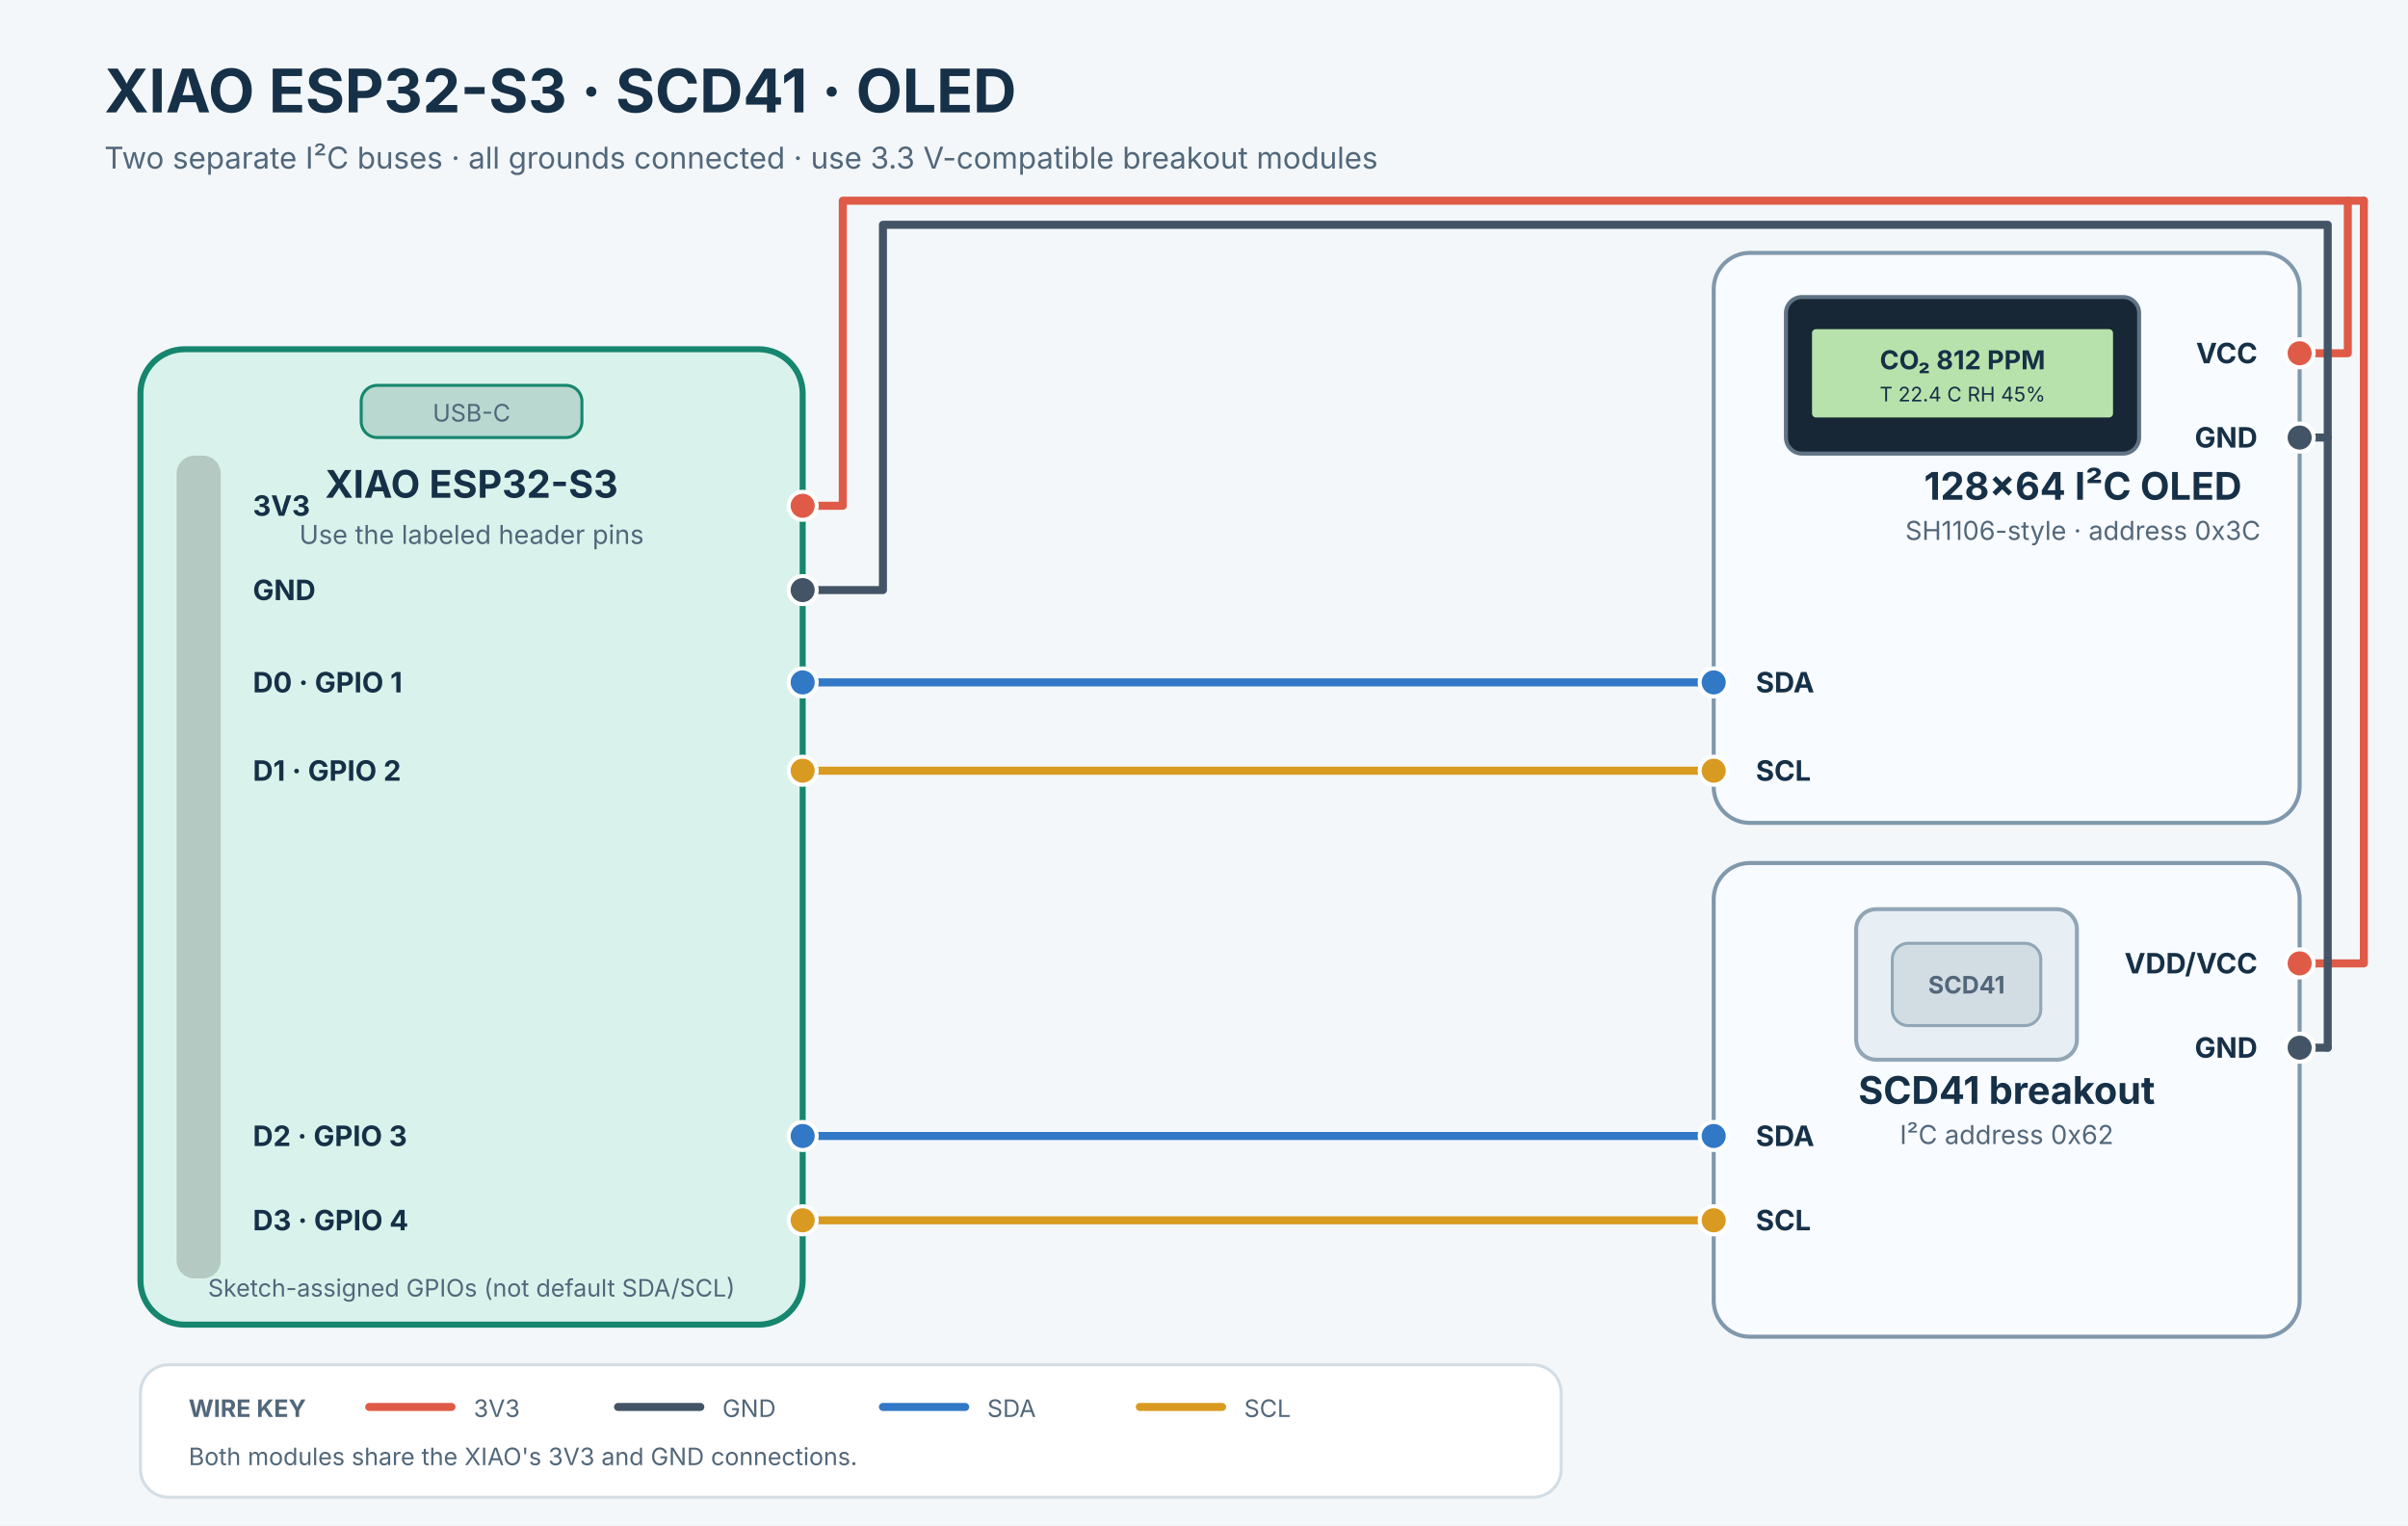
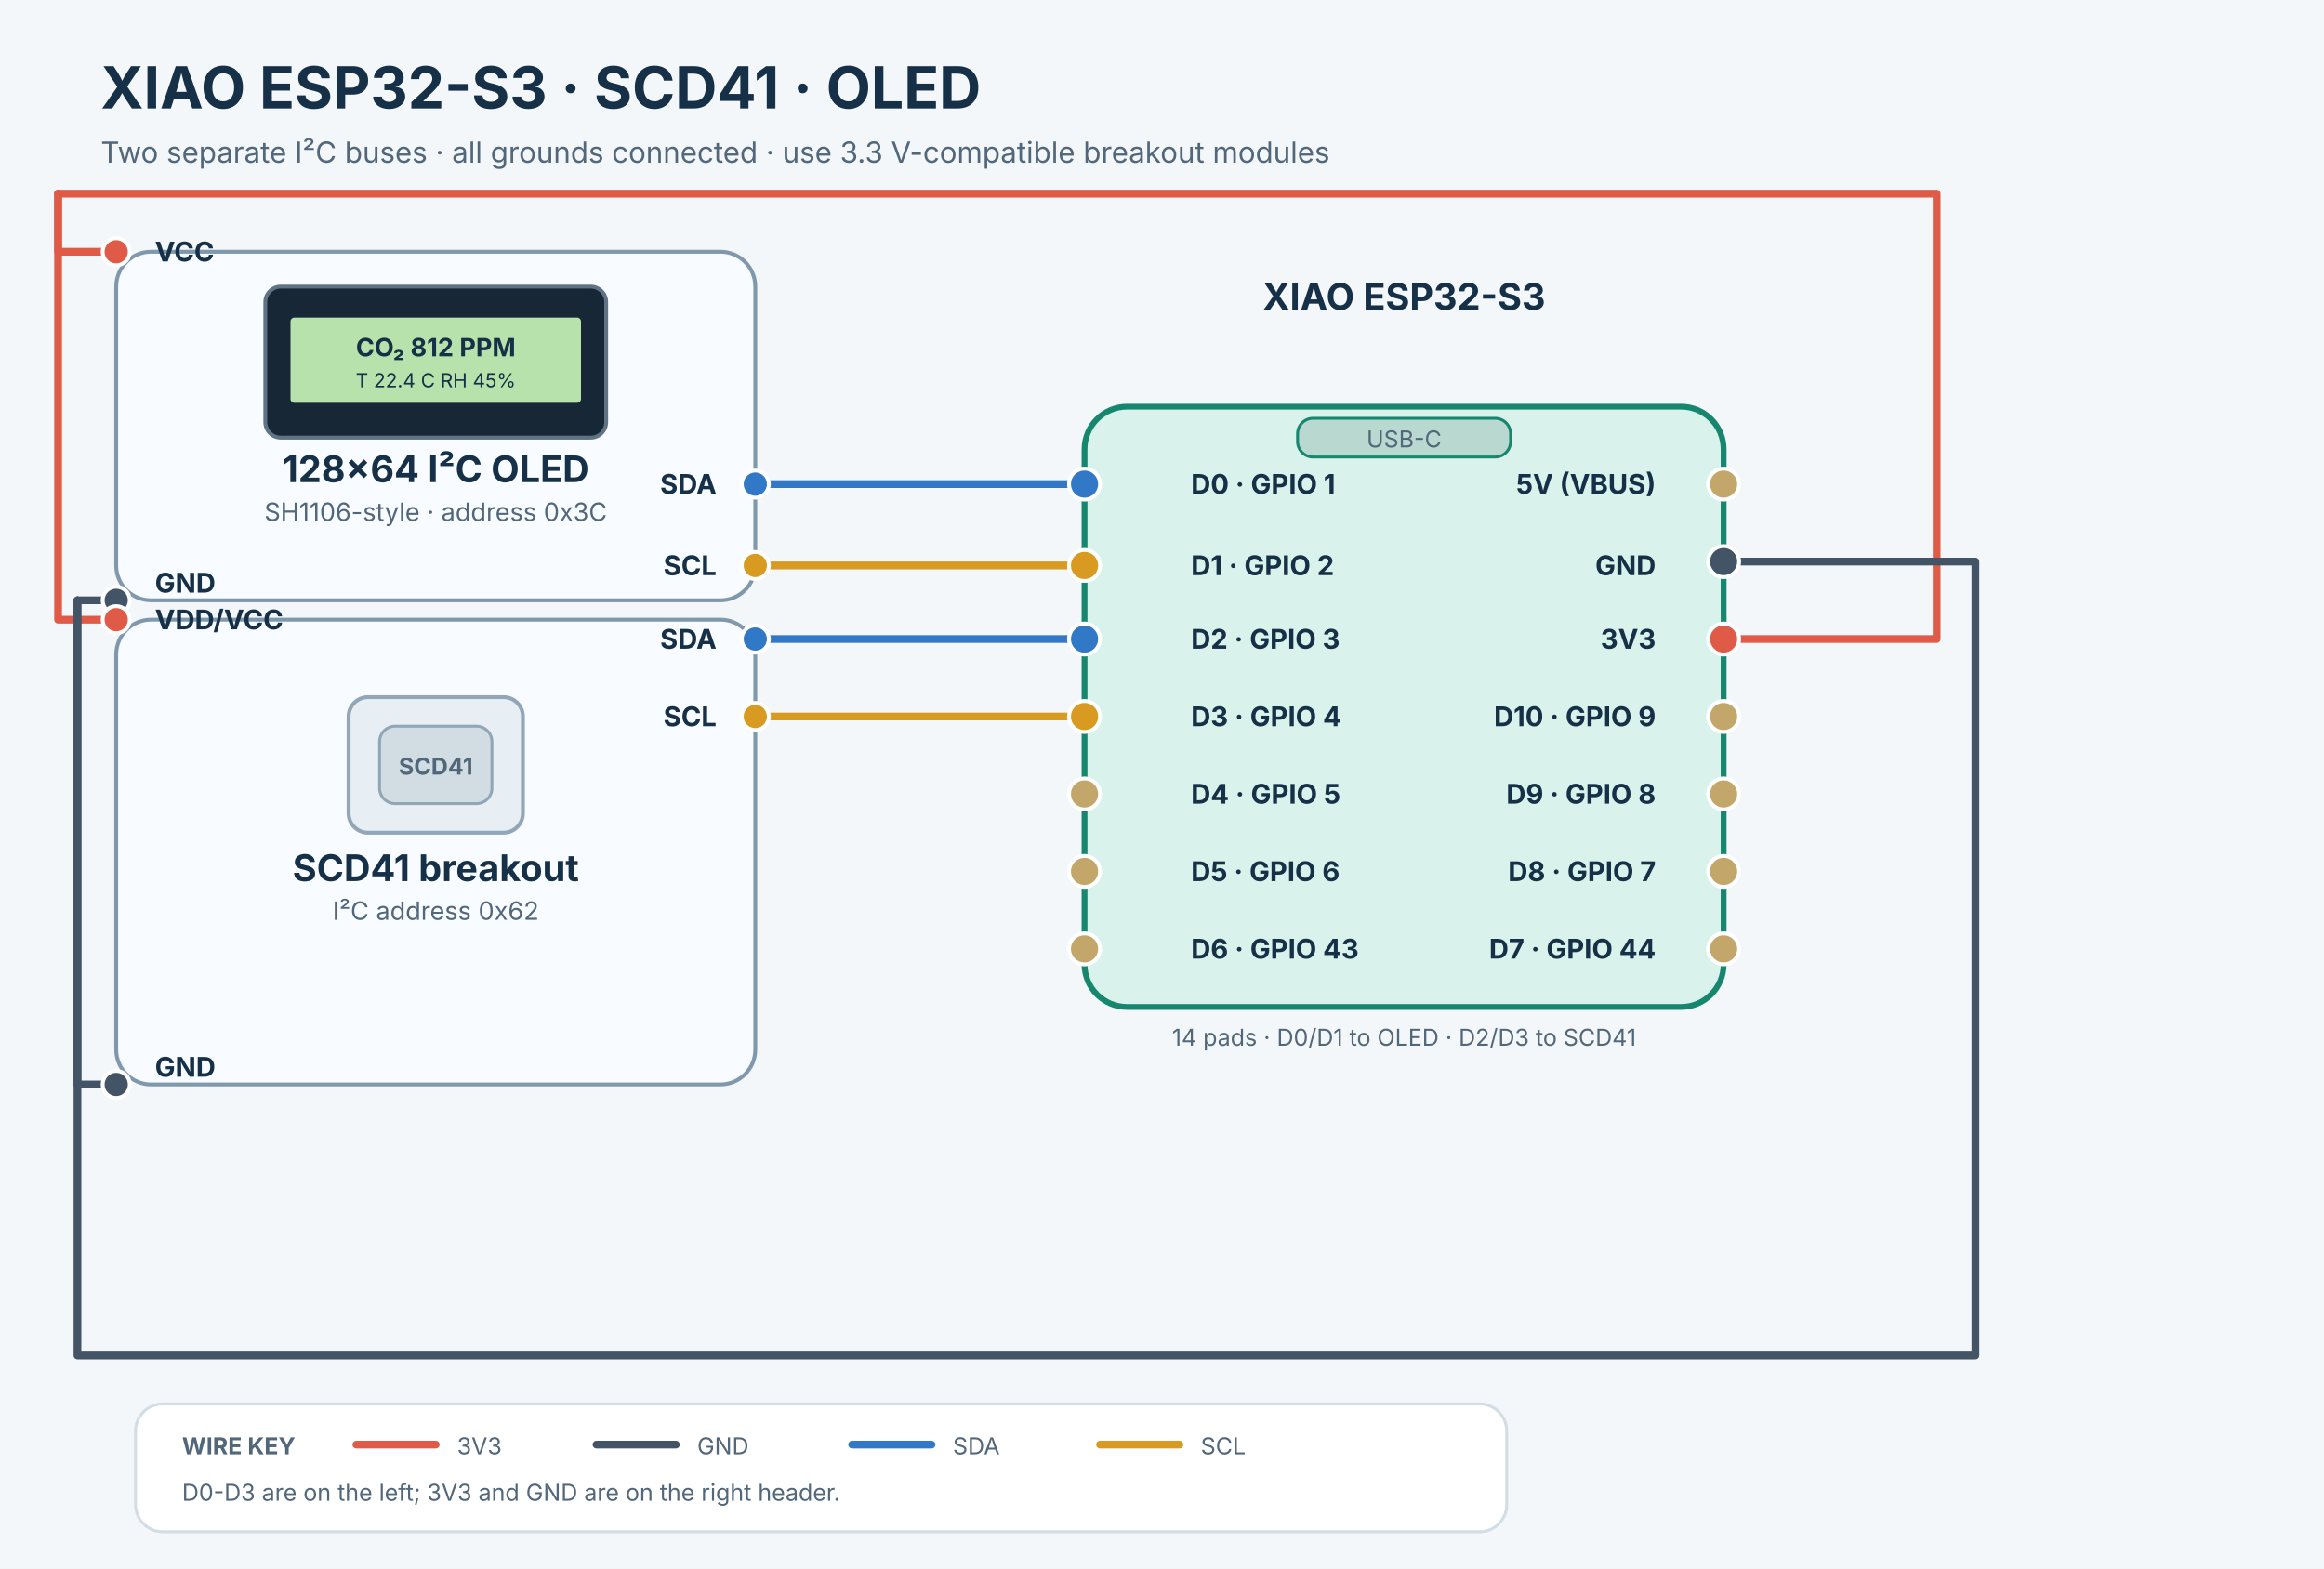
- <svg xmlns="http://www.w3.org/2000/svg" width="1200" height="760" viewBox="0 0 1200 760" role="img" aria-labelledby="title desc">
+ <svg xmlns="http://www.w3.org/2000/svg" width="1200" height="810" viewBox="0 0 1200 810" role="img" aria-labelledby="title desc">
  <defs>
    <style>
      text { font-family: Inter, ui-sans-serif, system-ui, -apple-system, BlinkMacSystemFont, "Segoe UI", sans-serif; fill: #163047; }
      .title { font-size: 30px; font-weight: 700; }
      .subtitle { font-size: 15px; fill: #52677a; }
      .device { fill: #ffffff; stroke: #a9bac9; stroke-width: 2; }
      .board { fill: #d9f3ec; stroke: #16866e; stroke-width: 3; }
      .module { fill: #f8fbff; stroke: #8098ac; stroke-width: 2; }
      .device-title { font-size: 19px; font-weight: 700; }
      .device-sub { font-size: 13px; fill: #52677a; }
      .pin { font-size: 14px; font-weight: 650; }
      .small { font-size: 12px; fill: #52677a; }
      .wire { fill: none; stroke-width: 4; stroke-linecap: round; stroke-linejoin: round; }
      .power { stroke: #df5b47; }
      .ground { stroke: #435466; }
      .sda { stroke: #3178c6; }
      .scl { stroke: #d99a21; }
      .terminal { stroke: #ffffff; stroke-width: 2; }
+       .unused-pad { fill: #c3a76a; stroke: #ffffff; stroke-width: 2; }
    </style>
    <marker id="arrow-red" viewBox="0 0 10 10" refX="5" refY="5" markerWidth="6" markerHeight="6" orient="auto-start-reverse">
      <path d="M 0 0 L 10 5 L 0 10 z" fill="#df5b47" />
    </marker>
  </defs>
-   <rect width="1200" height="760" fill="#f3f7fa" />
+   <rect width="1200" height="810" fill="#f3f7fa" />
  <text x="52" y="56" class="title">XIAO ESP32-S3 · SCD41 · OLED</text>
  <text x="52" y="84" class="subtitle">Two separate I²C buses · all grounds connected · use 3.3 V-compatible breakout modules</text>
-   <path class="wire power" d="M 400 252 H 420 V 100 H 1178" />
-   <path class="wire power" d="M 1170 100 V 176 H 1146" />
-   <path class="wire power" d="M 1178 100 V 480 H 1146" />
-   <path class="wire ground" d="M 400 294 H 440 V 112 H 1160 V 522" />
-   <path class="wire ground" d="M 1160 218 H 1146" />
-   <path class="wire ground" d="M 1160 522 H 1146" />
-   <path class="wire sda" d="M 400 340 H 854" />
-   <path class="wire scl" d="M 400 384 H 854" />
-   <path class="wire sda" d="M 400 566 H 854" />
-   <path class="wire scl" d="M 400 608 H 854" />
-   <rect x="70" y="174" width="330" height="486" rx="22" class="board" />
-   <rect x="180" y="192" width="110" height="26" rx="8" fill="#b8d8d0" stroke="#16866e" stroke-width="1.5" />
-   <text x="235" y="210" text-anchor="middle" class="small">USB-C</text>
-   <text x="235" y="248" text-anchor="middle" class="device-title">XIAO ESP32-S3</text>
-   <text x="235" y="271" text-anchor="middle" class="device-sub">Use the labeled header pins</text>
-   <rect x="88" y="227" width="22" height="410" rx="9" fill="#b4c9c2" />
-   <circle cx="400" cy="252" r="7" fill="#df5b47" class="terminal" />
-   <circle cx="400" cy="294" r="7" fill="#435466" class="terminal" />
-   <circle cx="400" cy="340" r="7" fill="#3178c6" class="terminal" />
-   <circle cx="400" cy="384" r="7" fill="#d99a21" class="terminal" />
-   <circle cx="400" cy="566" r="7" fill="#3178c6" class="terminal" />
-   <circle cx="400" cy="608" r="7" fill="#d99a21" class="terminal" />
-   <text x="126" y="257" class="pin">3V3</text>
-   <text x="126" y="299" class="pin">GND</text>
-   <text x="126" y="345" class="pin">D0 · GPIO 1</text>
-   <text x="126" y="389" class="pin">D1 · GPIO 2</text>
-   <text x="126" y="571" class="pin">D2 · GPIO 3</text>
-   <text x="126" y="613" class="pin">D3 · GPIO 4</text>
-   <text x="235" y="646" text-anchor="middle" class="small">Sketch-assigned GPIOs (not default SDA/SCL)</text>
-   <rect x="854" y="126" width="292" height="284" rx="18" class="module" />
-   <rect x="890" y="148" width="176" height="78" rx="8" fill="#172735" stroke="#5f7384" stroke-width="2" />
-   <rect x="903" y="164" width="150" height="44" rx="2" fill="#c6f2b5" opacity=".92" />
-   <text x="978" y="184" text-anchor="middle" font-size="13" font-weight="700" fill="#20392a">CO₂ 812 PPM</text>
-   <text x="978" y="200" text-anchor="middle" font-size="10" fill="#20392a">T 22.4 C  RH 45%</text>
-   <text x="1038" y="249" text-anchor="middle" class="device-title">128×64 I²C OLED</text>
-   <text x="1038" y="269" text-anchor="middle" class="device-sub">SH1106-style · address 0x3C</text>
-   <circle cx="1146" cy="176" r="7" fill="#df5b47" class="terminal" />
-   <circle cx="1146" cy="218" r="7" fill="#435466" class="terminal" />
-   <circle cx="854" cy="340" r="7" fill="#3178c6" class="terminal" />
-   <circle cx="854" cy="384" r="7" fill="#d99a21" class="terminal" />
-   <text x="1125" y="181" text-anchor="end" class="pin">VCC</text>
-   <text x="1125" y="223" text-anchor="end" class="pin">GND</text>
-   <text x="875" y="345" class="pin">SDA</text>
-   <text x="875" y="389" class="pin">SCL</text>
-   <rect x="854" y="430" width="292" height="236" rx="18" class="module" />
-   <rect x="925" y="453" width="110" height="75" rx="10" fill="#e8eff4" stroke="#91a6b6" stroke-width="2" />
-   <rect x="943" y="470" width="74" height="41" rx="8" fill="#d2dce3" stroke="#91a6b6" stroke-width="1.5" />
-   <text x="980" y="495" text-anchor="middle" class="small" font-weight="700">SCD41</text>
-   <text x="1000" y="550" text-anchor="middle" class="device-title">SCD41 breakout</text>
-   <text x="1000" y="570" text-anchor="middle" class="device-sub">I²C address 0x62</text>
-   <circle cx="1146" cy="480" r="7" fill="#df5b47" class="terminal" />
-   <circle cx="1146" cy="522" r="7" fill="#435466" class="terminal" />
-   <circle cx="854" cy="566" r="7" fill="#3178c6" class="terminal" />
-   <circle cx="854" cy="608" r="7" fill="#d99a21" class="terminal" />
-   <text x="1125" y="485" text-anchor="end" class="pin">VDD/VCC</text>
-   <text x="1125" y="527" text-anchor="end" class="pin">GND</text>
-   <text x="875" y="571" class="pin">SDA</text>
-   <text x="875" y="613" class="pin">SCL</text>
-   <rect x="70" y="680" width="708" height="66" rx="14" fill="#ffffff" stroke="#d2dde5" stroke-width="1.5" />
-   <text x="94" y="706" class="small" font-weight="700">WIRE KEY</text>
-   <line x1="184" y1="701" x2="225" y2="701" class="wire power" />
-   <text x="236" y="706" class="small">3V3</text>
-   <line x1="308" y1="701" x2="349" y2="701" class="wire ground" />
-   <text x="360" y="706" class="small">GND</text>
-   <line x1="440" y1="701" x2="481" y2="701" class="wire sda" />
-   <text x="492" y="706" class="small">SDA</text>
-   <line x1="568" y1="701" x2="609" y2="701" class="wire scl" />
-   <text x="620" y="706" class="small">SCL</text>
-   <text x="94" y="730" class="small">Both modules share the XIAO's 3V3 and GND connections.</text>
+   <path class="wire power" d="M 890 330 H 1000 V 100 H 30" />
+   <path class="wire power" d="M 30 100 V 130 H 60" />
+   <path class="wire power" d="M 30 100 V 320 H 60" />
+   <path class="wire ground" d="M 890 290 H 1020 V 700 H 40 V 310" />
+   <path class="wire ground" d="M 40 310 V 560" />
+   <path class="wire ground" d="M 40 310 H 60" />
+   <path class="wire ground" d="M 40 560 H 60" />
+   <path class="wire sda" d="M 560 250 H 390" />
+   <path class="wire scl" d="M 560 292 H 390" />
+   <path class="wire sda" d="M 560 330 H 390" />
+   <path class="wire scl" d="M 560 370 H 390" />
+   <rect x="560" y="210" width="330" height="310" rx="22" class="board" />
+   <rect x="670" y="216" width="110" height="20" rx="8" fill="#b8d8d0" stroke="#16866e" stroke-width="1.5" />
+   <text x="725" y="231" text-anchor="middle" class="small">USB-C</text>
+   <text x="725" y="160" text-anchor="middle" class="device-title">XIAO ESP32-S3</text>
+   <circle cx="560" cy="250" r="8" fill="#3178c6" class="terminal" />
+   <circle cx="560" cy="292" r="8" fill="#d99a21" class="terminal" />
+   <circle cx="560" cy="330" r="8" fill="#3178c6" class="terminal" />
+   <circle cx="560" cy="370" r="8" fill="#d99a21" class="terminal" />
+   <circle cx="560" cy="410" r="8" class="unused-pad" />
+   <circle cx="560" cy="450" r="8" class="unused-pad" />
+   <circle cx="560" cy="490" r="8" class="unused-pad" />
+   <circle cx="890" cy="250" r="8" class="unused-pad" />
+   <circle cx="890" cy="290" r="8" fill="#435466" class="terminal" />
+   <circle cx="890" cy="330" r="8" fill="#df5b47" class="terminal" />
+   <circle cx="890" cy="370" r="8" class="unused-pad" />
+   <circle cx="890" cy="410" r="8" class="unused-pad" />
+   <circle cx="890" cy="450" r="8" class="unused-pad" />
+   <circle cx="890" cy="490" r="8" class="unused-pad" />
+   <text x="615" y="255" class="pin">D0 · GPIO 1</text>
+   <text x="615" y="297" class="pin">D1 · GPIO 2</text>
+   <text x="615" y="335" class="pin">D2 · GPIO 3</text>
+   <text x="615" y="375" class="pin">D3 · GPIO 4</text>
+   <text x="615" y="415" class="pin">D4 · GPIO 5</text>
+   <text x="615" y="455" class="pin">D5 · GPIO 6</text>
+   <text x="615" y="495" class="pin">D6 · GPIO 43</text>
+   <text x="855" y="255" text-anchor="end" class="pin">5V (VBUS)</text>
+   <text x="855" y="297" text-anchor="end" class="pin">GND</text>
+   <text x="855" y="335" text-anchor="end" class="pin">3V3</text>
+   <text x="855" y="375" text-anchor="end" class="pin">D10 · GPIO 9</text>
+   <text x="855" y="415" text-anchor="end" class="pin">D9 · GPIO 8</text>
+   <text x="855" y="455" text-anchor="end" class="pin">D8 · GPIO 7</text>
+   <text x="855" y="495" text-anchor="end" class="pin">D7 · GPIO 44</text>
+   <text x="725" y="540" text-anchor="middle" class="small">14 pads · D0/D1 to OLED · D2/D3 to SCD41</text>
+   <rect x="60" y="130" width="330" height="180" rx="18" class="module" />
+   <rect x="137" y="148" width="176" height="78" rx="8" fill="#172735" stroke="#5f7384" stroke-width="2" />
+   <rect x="150" y="164" width="150" height="44" rx="2" fill="#c6f2b5" opacity=".92" />
+   <text x="225" y="184" text-anchor="middle" font-size="13" font-weight="700" fill="#20392a">CO₂ 812 PPM</text>
+   <text x="225" y="200" text-anchor="middle" font-size="10" fill="#20392a">T 22.4 C  RH 45%</text>
+   <text x="225" y="249" text-anchor="middle" class="device-title">128×64 I²C OLED</text>
+   <text x="225" y="269" text-anchor="middle" class="device-sub">SH1106-style · address 0x3C</text>
+   <circle cx="60" cy="130" r="7" fill="#df5b47" class="terminal" />
+   <circle cx="60" cy="310" r="7" fill="#435466" class="terminal" />
+   <circle cx="390" cy="250" r="7" fill="#3178c6" class="terminal" />
+   <circle cx="390" cy="292" r="7" fill="#d99a21" class="terminal" />
+   <text x="80" y="135" class="pin">VCC</text>
+   <text x="80" y="306" class="pin">GND</text>
+   <text x="370" y="255" text-anchor="end" class="pin">SDA</text>
+   <text x="370" y="297" text-anchor="end" class="pin">SCL</text>
+   <rect x="60" y="320" width="330" height="240" rx="18" class="module" />
+   <rect x="180" y="360" width="90" height="70" rx="10" fill="#e8eff4" stroke="#91a6b6" stroke-width="2" />
+   <rect x="196" y="375" width="58" height="40" rx="8" fill="#d2dce3" stroke="#91a6b6" stroke-width="1.5" />
+   <text x="225" y="400" text-anchor="middle" class="small" font-weight="700">SCD41</text>
+   <text x="225" y="455" text-anchor="middle" class="device-title">SCD41 breakout</text>
+   <text x="225" y="475" text-anchor="middle" class="device-sub">I²C address 0x62</text>
+   <circle cx="60" cy="320" r="7" fill="#df5b47" class="terminal" />
+   <circle cx="60" cy="560" r="7" fill="#435466" class="terminal" />
+   <circle cx="390" cy="330" r="7" fill="#3178c6" class="terminal" />
+   <circle cx="390" cy="370" r="7" fill="#d99a21" class="terminal" />
+   <text x="80" y="325" class="pin">VDD/VCC</text>
+   <text x="80" y="556" class="pin">GND</text>
+   <text x="370" y="335" text-anchor="end" class="pin">SDA</text>
+   <text x="370" y="375" text-anchor="end" class="pin">SCL</text>
+   <rect x="70" y="725" width="708" height="66" rx="14" fill="#ffffff" stroke="#d2dde5" stroke-width="1.5" />
+   <text x="94" y="751" class="small" font-weight="700">WIRE KEY</text>
+   <line x1="184" y1="746" x2="225" y2="746" class="wire power" />
+   <text x="236" y="751" class="small">3V3</text>
+   <line x1="308" y1="746" x2="349" y2="746" class="wire ground" />
+   <text x="360" y="751" class="small">GND</text>
+   <line x1="440" y1="746" x2="481" y2="746" class="wire sda" />
+   <text x="492" y="751" class="small">SDA</text>
+   <line x1="568" y1="746" x2="609" y2="746" class="wire scl" />
+   <text x="620" y="751" class="small">SCL</text>
+   <text x="94" y="775" class="small">D0-D3 are on the left; 3V3 and GND are on the right header.</text>
</svg>
